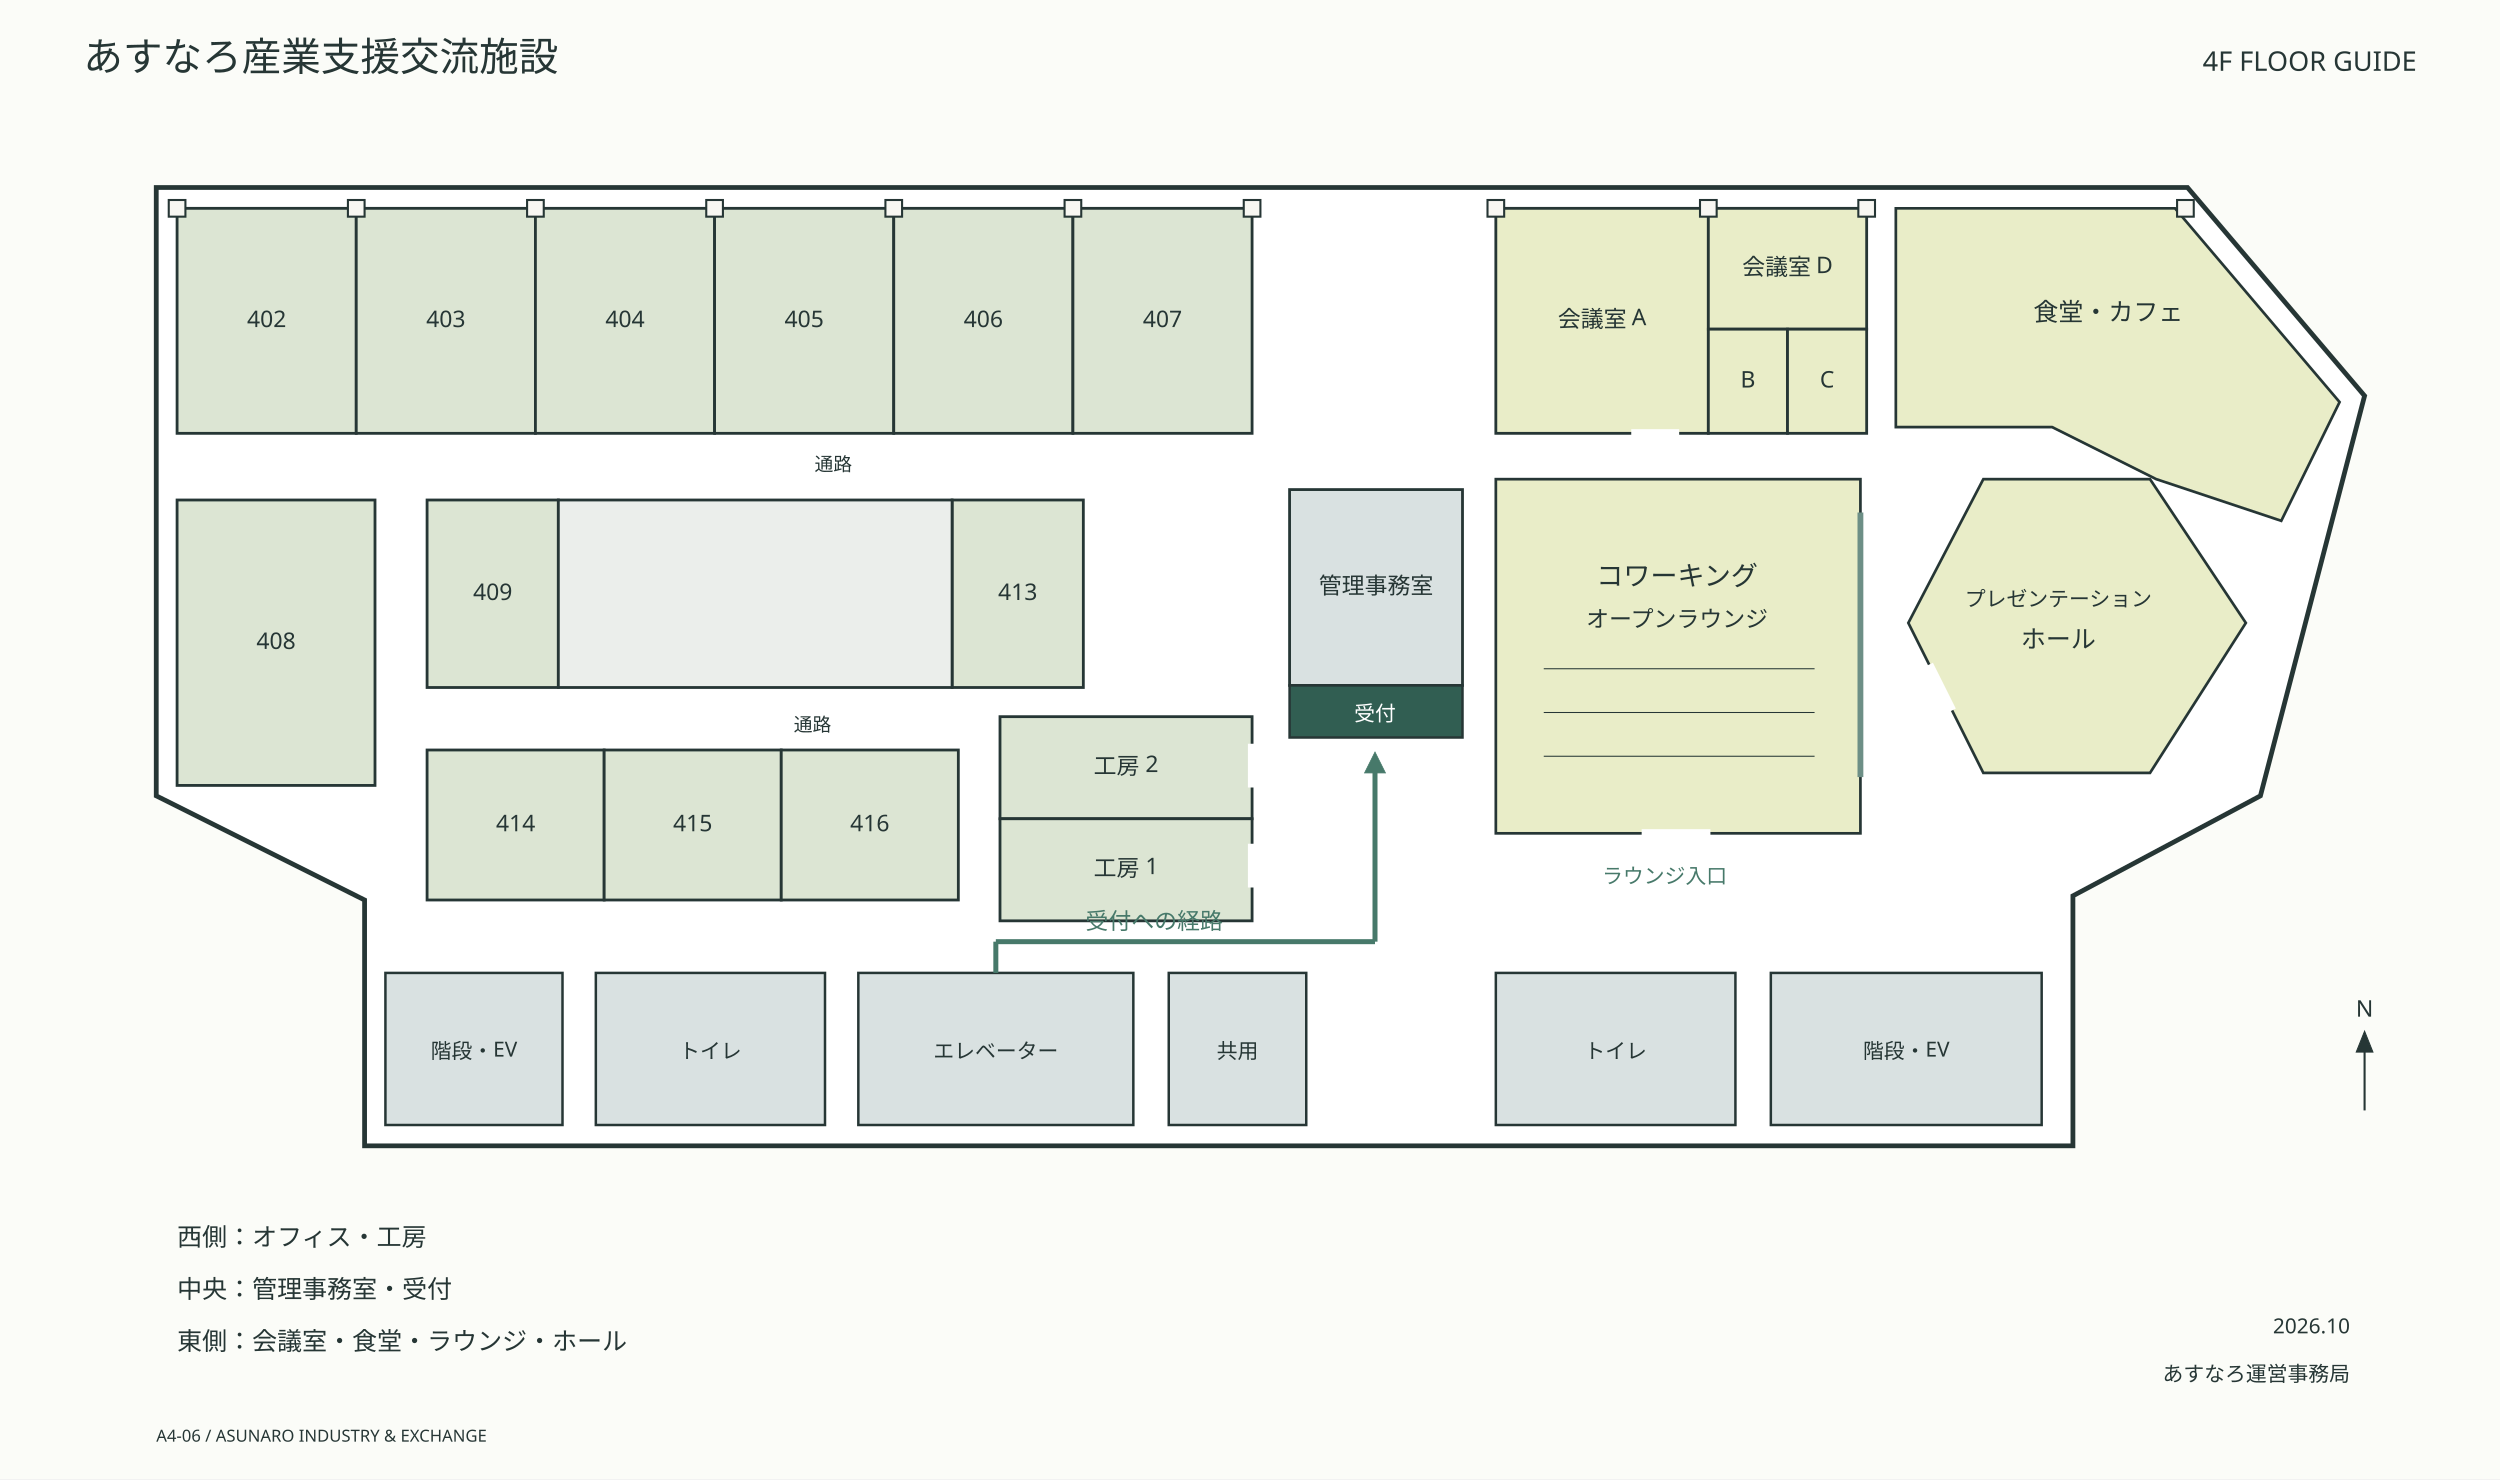
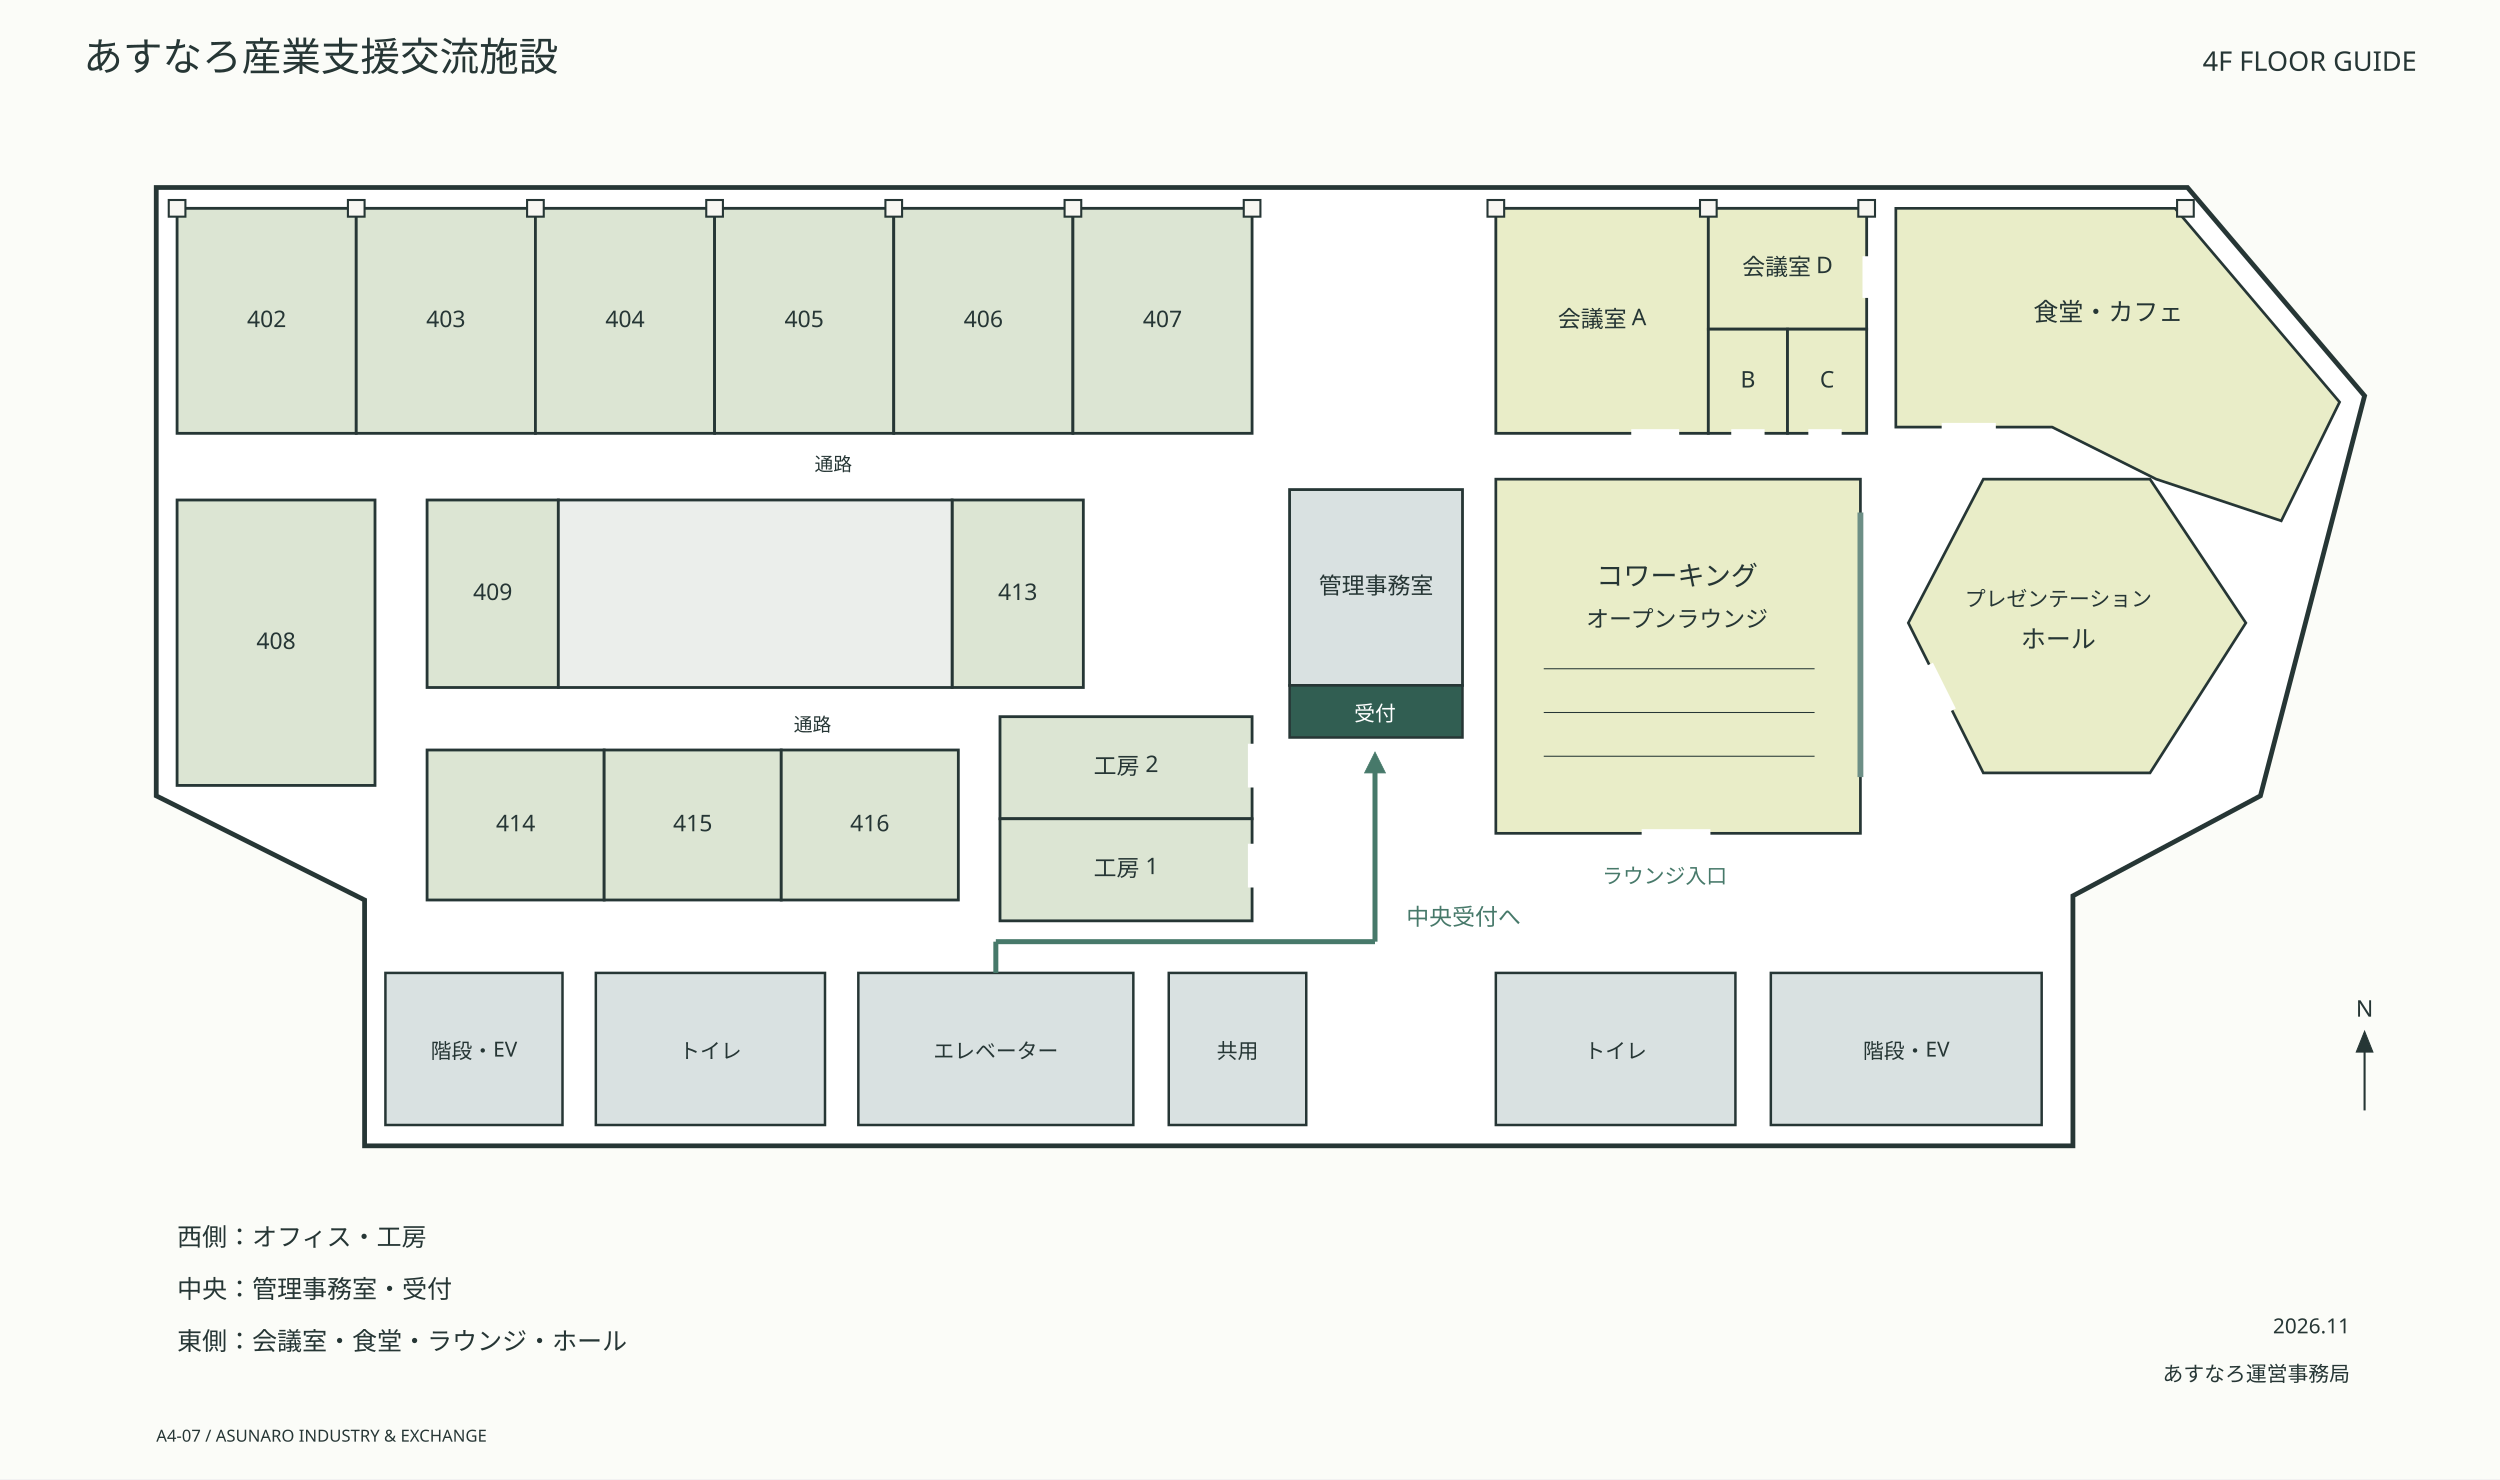
<svg xmlns="http://www.w3.org/2000/svg" viewBox="0 0 1200 710" role="img">
  <g font-family="Yu Gothic,Meiryo,sans-serif">
    <rect x="0" y="0" width="1200" height="710" fill="#fbfcf8" stroke="none" stroke-width="1" />
    <text x="40" y="34" font-size="19" text-anchor="start" fill="#263635">あすなろ産業支援交流施設</text>
    <text x="1160" y="34" font-size="13" text-anchor="end" fill="#263635">4F FLOOR GUIDE</text>
    <polygon points="75,90 1050,90 1135,190 1085,382 995,430 995,550 175,550 175,432 75,382" fill="#fff" stroke="#263635" stroke-width="2.3" />
    <rect x="85" y="100" width="86" height="108" fill="#dce5d3" stroke="#263635" stroke-width="1.35" />
    <text x="128.0" y="157.0" font-size="11" text-anchor="middle" fill="#263635">402</text>
    <rect x="171" y="100" width="86" height="108" fill="#dce5d3" stroke="#263635" stroke-width="1.35" />
    <text x="214.0" y="157.0" font-size="11" text-anchor="middle" fill="#263635">403</text>
    <rect x="257" y="100" width="86" height="108" fill="#dce5d3" stroke="#263635" stroke-width="1.35" />
    <text x="300.0" y="157.0" font-size="11" text-anchor="middle" fill="#263635">404</text>
    <rect x="343" y="100" width="86" height="108" fill="#dce5d3" stroke="#263635" stroke-width="1.35" />
    <text x="386.0" y="157.0" font-size="11" text-anchor="middle" fill="#263635">405</text>
    <rect x="429" y="100" width="86" height="108" fill="#dce5d3" stroke="#263635" stroke-width="1.35" />
    <text x="472.0" y="157.0" font-size="11" text-anchor="middle" fill="#263635">406</text>
    <rect x="515" y="100" width="86" height="108" fill="#dce5d3" stroke="#263635" stroke-width="1.35" />
    <text x="558.0" y="157.0" font-size="11" text-anchor="middle" fill="#263635">407</text>
    <rect x="85" y="240" width="95" height="137" fill="#dce5d3" stroke="#263635" stroke-width="1.35" />
    <text x="132.5" y="311.5" font-size="11" text-anchor="middle" fill="#263635">408</text>
    <rect x="205" y="240" width="63" height="90" fill="#dce5d3" stroke="#263635" stroke-width="1.35" />
    <text x="236.5" y="288.0" font-size="11" text-anchor="middle" fill="#263635">409</text>
    <rect x="457" y="240" width="63" height="90" fill="#dce5d3" stroke="#263635" stroke-width="1.35" />
    <text x="488.5" y="288.0" font-size="11" text-anchor="middle" fill="#263635">413</text>
    <rect x="268" y="240" width="189" height="90" fill="#ebeeeb" stroke="#263635" stroke-width="1.35" />
    <rect x="205" y="360" width="85" height="72" fill="#dce5d3" stroke="#263635" stroke-width="1.35" />
    <text x="247.5" y="399.0" font-size="11" text-anchor="middle" fill="#263635">414</text>
    <rect x="290" y="360" width="85" height="72" fill="#dce5d3" stroke="#263635" stroke-width="1.35" />
    <text x="332.5" y="399.0" font-size="11" text-anchor="middle" fill="#263635">415</text>
    <rect x="375" y="360" width="85" height="72" fill="#dce5d3" stroke="#263635" stroke-width="1.35" />
    <text x="417.5" y="399.0" font-size="11" text-anchor="middle" fill="#263635">416</text>
    <rect x="480" y="344" width="121" height="49" fill="#dce5d3" stroke="#263635" stroke-width="1.35" />
    <text x="540.5" y="371.5" font-size="11" text-anchor="middle" fill="#263635">工房 2</text>
    <rect x="480" y="393" width="121" height="49" fill="#dce5d3" stroke="#263635" stroke-width="1.35" />
    <text x="540.5" y="420.5" font-size="11" text-anchor="middle" fill="#263635">工房 1</text>
    <rect x="619" y="235" width="83" height="94" fill="#d9e1e1" stroke="#263635" stroke-width="1.35" />
    <text x="660.5" y="285.0" font-size="11" text-anchor="middle" fill="#263635">管理事務室</text>
    <rect x="619" y="329" width="83" height="25" fill="#315e52" stroke="#263635" stroke-width="1.2" />
    <text x="660" y="346" font-size="10" text-anchor="middle" fill="#ffffff">受付</text>
    <rect x="718" y="100" width="102" height="108" fill="#e9edc8" stroke="#263635" stroke-width="1.35" />
    <text x="769.0" y="157.0" font-size="11" text-anchor="middle" fill="#263635">会議室 A</text>
    <rect x="820" y="100" width="76" height="58" fill="#e9edc8" stroke="#263635" stroke-width="1.35" />
    <text x="858.0" y="132.0" font-size="11" text-anchor="middle" fill="#263635">会議室 D</text>
    <rect x="820" y="158" width="38" height="50" fill="#e9edc8" stroke="#263635" stroke-width="1.35" />
    <text x="839.0" y="186.0" font-size="11" text-anchor="middle" fill="#263635">B</text>
    <rect x="858" y="158" width="38" height="50" fill="#e9edc8" stroke="#263635" stroke-width="1.35" />
    <text x="877.0" y="186.0" font-size="11" text-anchor="middle" fill="#263635">C</text>
    <polygon points="910,100 1044,100 1123,193 1095,250 1035,230 985,205 910,205" fill="#e9edc8" stroke="#263635" stroke-width="1.3" />
    <text x="1012" y="154" font-size="12" text-anchor="middle" fill="#263635">食堂・カフェ</text>
    <rect x="718" y="230" width="175" height="170" fill="#e9edc8" stroke="#263635" stroke-width="1.3" />
    <text x="805" y="281" font-size="13" text-anchor="middle" fill="#263635">コワーキング</text>
    <text x="805" y="301" font-size="11" text-anchor="middle" fill="#263635">オープンラウンジ</text>
    <polygon points="952,230 1032,230 1078,299 1032,371 952,371 916,299" fill="#e9edc8" stroke="#263635" stroke-width="1.3" />
    <text x="988" y="291" font-size="10" text-anchor="middle" fill="#263635">プレゼンテーション</text>
    <text x="988" y="311" font-size="12" text-anchor="middle" fill="#263635">ホール</text>
    <line x1="741" y1="321" x2="871" y2="321" fill="none" stroke="#263635" stroke-width="0.5" />
    <line x1="741" y1="342" x2="871" y2="342" fill="none" stroke="#263635" stroke-width="0.5" />
    <line x1="741" y1="363" x2="871" y2="363" fill="none" stroke="#263635" stroke-width="0.5" />
    <rect x="185" y="467" width="85" height="73" fill="#d9e1e1" stroke="#263635" stroke-width="1.2" />
    <text x="227.5" y="508" font-size="10" text-anchor="middle" fill="#263635">階段・EV</text>
    <rect x="286" y="467" width="110" height="73" fill="#d9e1e1" stroke="#263635" stroke-width="1.2" />
    <text x="341.0" y="508" font-size="10" text-anchor="middle" fill="#263635">トイレ</text>
    <rect x="412" y="467" width="132" height="73" fill="#d9e1e1" stroke="#263635" stroke-width="1.2" />
    <text x="478.0" y="508" font-size="10" text-anchor="middle" fill="#263635">エレベーター</text>
    <rect x="561" y="467" width="66" height="73" fill="#d9e1e1" stroke="#263635" stroke-width="1.2" />
    <text x="594.0" y="508" font-size="10" text-anchor="middle" fill="#263635">共用</text>
    <rect x="718" y="467" width="115" height="73" fill="#d9e1e1" stroke="#263635" stroke-width="1.2" />
    <text x="775.5" y="508" font-size="10" text-anchor="middle" fill="#263635">トイレ</text>
    <rect x="850" y="467" width="130" height="73" fill="#d9e1e1" stroke="#263635" stroke-width="1.2" />
    <text x="915.0" y="508" font-size="10" text-anchor="middle" fill="#263635">階段・EV</text>
    <line x1="788" y1="400" x2="821" y2="400" fill="none" stroke="#ffffff" stroke-width="4" />
    <line x1="783" y1="208" x2="806" y2="208" fill="none" stroke="#ffffff" stroke-width="4" />
+     <line x1="831" y1="208" x2="847" y2="208" fill="none" stroke="#ffffff" stroke-width="4" />
+     <line x1="868" y1="208" x2="884" y2="208" fill="none" stroke="#ffffff" stroke-width="4" />
+     <line x1="896" y1="123" x2="896" y2="143" fill="none" stroke="#ffffff" stroke-width="4" />
+     <line x1="932" y1="205" x2="958" y2="205" fill="none" stroke="#ffffff" stroke-width="4" />
    <line x1="926" y1="319" x2="937" y2="341" fill="none" stroke="#ffffff" stroke-width="4" />
    <line x1="601" y1="357" x2="601" y2="378" fill="none" stroke="#ffffff" stroke-width="4" />
    <line x1="601" y1="405" x2="601" y2="426" fill="none" stroke="#ffffff" stroke-width="4" />
    <line x1="893" y1="246" x2="893" y2="373" fill="none" stroke="#6d8f86" stroke-width="2.8" />
    <line x1="478" y1="467" x2="478" y2="452" fill="none" stroke="#47796a" stroke-width="2.4" />
    <line x1="478" y1="452" x2="660" y2="452" fill="none" stroke="#47796a" stroke-width="2.4" />
    <line x1="660" y1="452" x2="660" y2="369" fill="none" stroke="#47796a" stroke-width="2.4" />
    <polygon points="660,361 655,371 665,371" fill="#47796a" stroke="#47796a" stroke-width="0.4" />
-     <text x="554" y="446" font-size="11" text-anchor="middle" fill="#47796a">受付への経路</text>
+     <text x="675" y="444" font-size="11" text-anchor="start" fill="#47796a">中央受付へ</text>
    <text x="799" y="424" font-size="10" text-anchor="middle" fill="#47796a">ラウンジ入口</text>
    <text x="400" y="226" font-size="9" text-anchor="middle" fill="#263635">通路</text>
    <text x="390" y="351" font-size="9" text-anchor="middle" fill="#263635">通路</text>
    <rect x="81" y="96" width="8" height="8" fill="#f8f7f2" stroke="#263635" stroke-width="1" />
    <rect x="167" y="96" width="8" height="8" fill="#f8f7f2" stroke="#263635" stroke-width="1" />
    <rect x="253" y="96" width="8" height="8" fill="#f8f7f2" stroke="#263635" stroke-width="1" />
    <rect x="339" y="96" width="8" height="8" fill="#f8f7f2" stroke="#263635" stroke-width="1" />
    <rect x="425" y="96" width="8" height="8" fill="#f8f7f2" stroke="#263635" stroke-width="1" />
    <rect x="511" y="96" width="8" height="8" fill="#f8f7f2" stroke="#263635" stroke-width="1" />
    <rect x="597" y="96" width="8" height="8" fill="#f8f7f2" stroke="#263635" stroke-width="1" />
    <rect x="714" y="96" width="8" height="8" fill="#f8f7f2" stroke="#263635" stroke-width="1" />
    <rect x="816" y="96" width="8" height="8" fill="#f8f7f2" stroke="#263635" stroke-width="1" />
    <rect x="892" y="96" width="8" height="8" fill="#f8f7f2" stroke="#263635" stroke-width="1" />
    <rect x="1045" y="96" width="8" height="8" fill="#f8f7f2" stroke="#263635" stroke-width="1" />
    <text x="85" y="598" font-size="12" text-anchor="start" fill="#263635">西側：オフィス・工房</text>
    <text x="85" y="623" font-size="12" text-anchor="start" fill="#263635">中央：管理事務室・受付</text>
    <text x="85" y="648" font-size="12" text-anchor="start" fill="#263635">東側：会議室・食堂・ラウンジ・ホール</text>
-     <text x="1128" y="640" font-size="10" text-anchor="end" fill="#263635">2026.10</text>
+     <text x="1128" y="640" font-size="10" text-anchor="end" fill="#263635">2026.11</text>
    <text x="1128" y="663" font-size="10" text-anchor="end" fill="#263635">あすなろ運営事務局</text>
    <text x="1135" y="488" font-size="11" text-anchor="middle" fill="#263635">N</text>
    <line x1="1135" y1="499" x2="1135" y2="533" fill="none" stroke="#263635" stroke-width="1" />
    <polygon points="1135,495 1131,505 1139,505" fill="#263635" stroke="#263635" stroke-width="0.5" />
-     <text x="75" y="692" font-size="8" text-anchor="start" fill="#263635">A4-06 / ASUNARO INDUSTRY &amp; EXCHANGE</text>
+     <text x="75" y="692" font-size="8" text-anchor="start" fill="#263635">A4-07 / ASUNARO INDUSTRY &amp; EXCHANGE</text>
  </g>
</svg>
